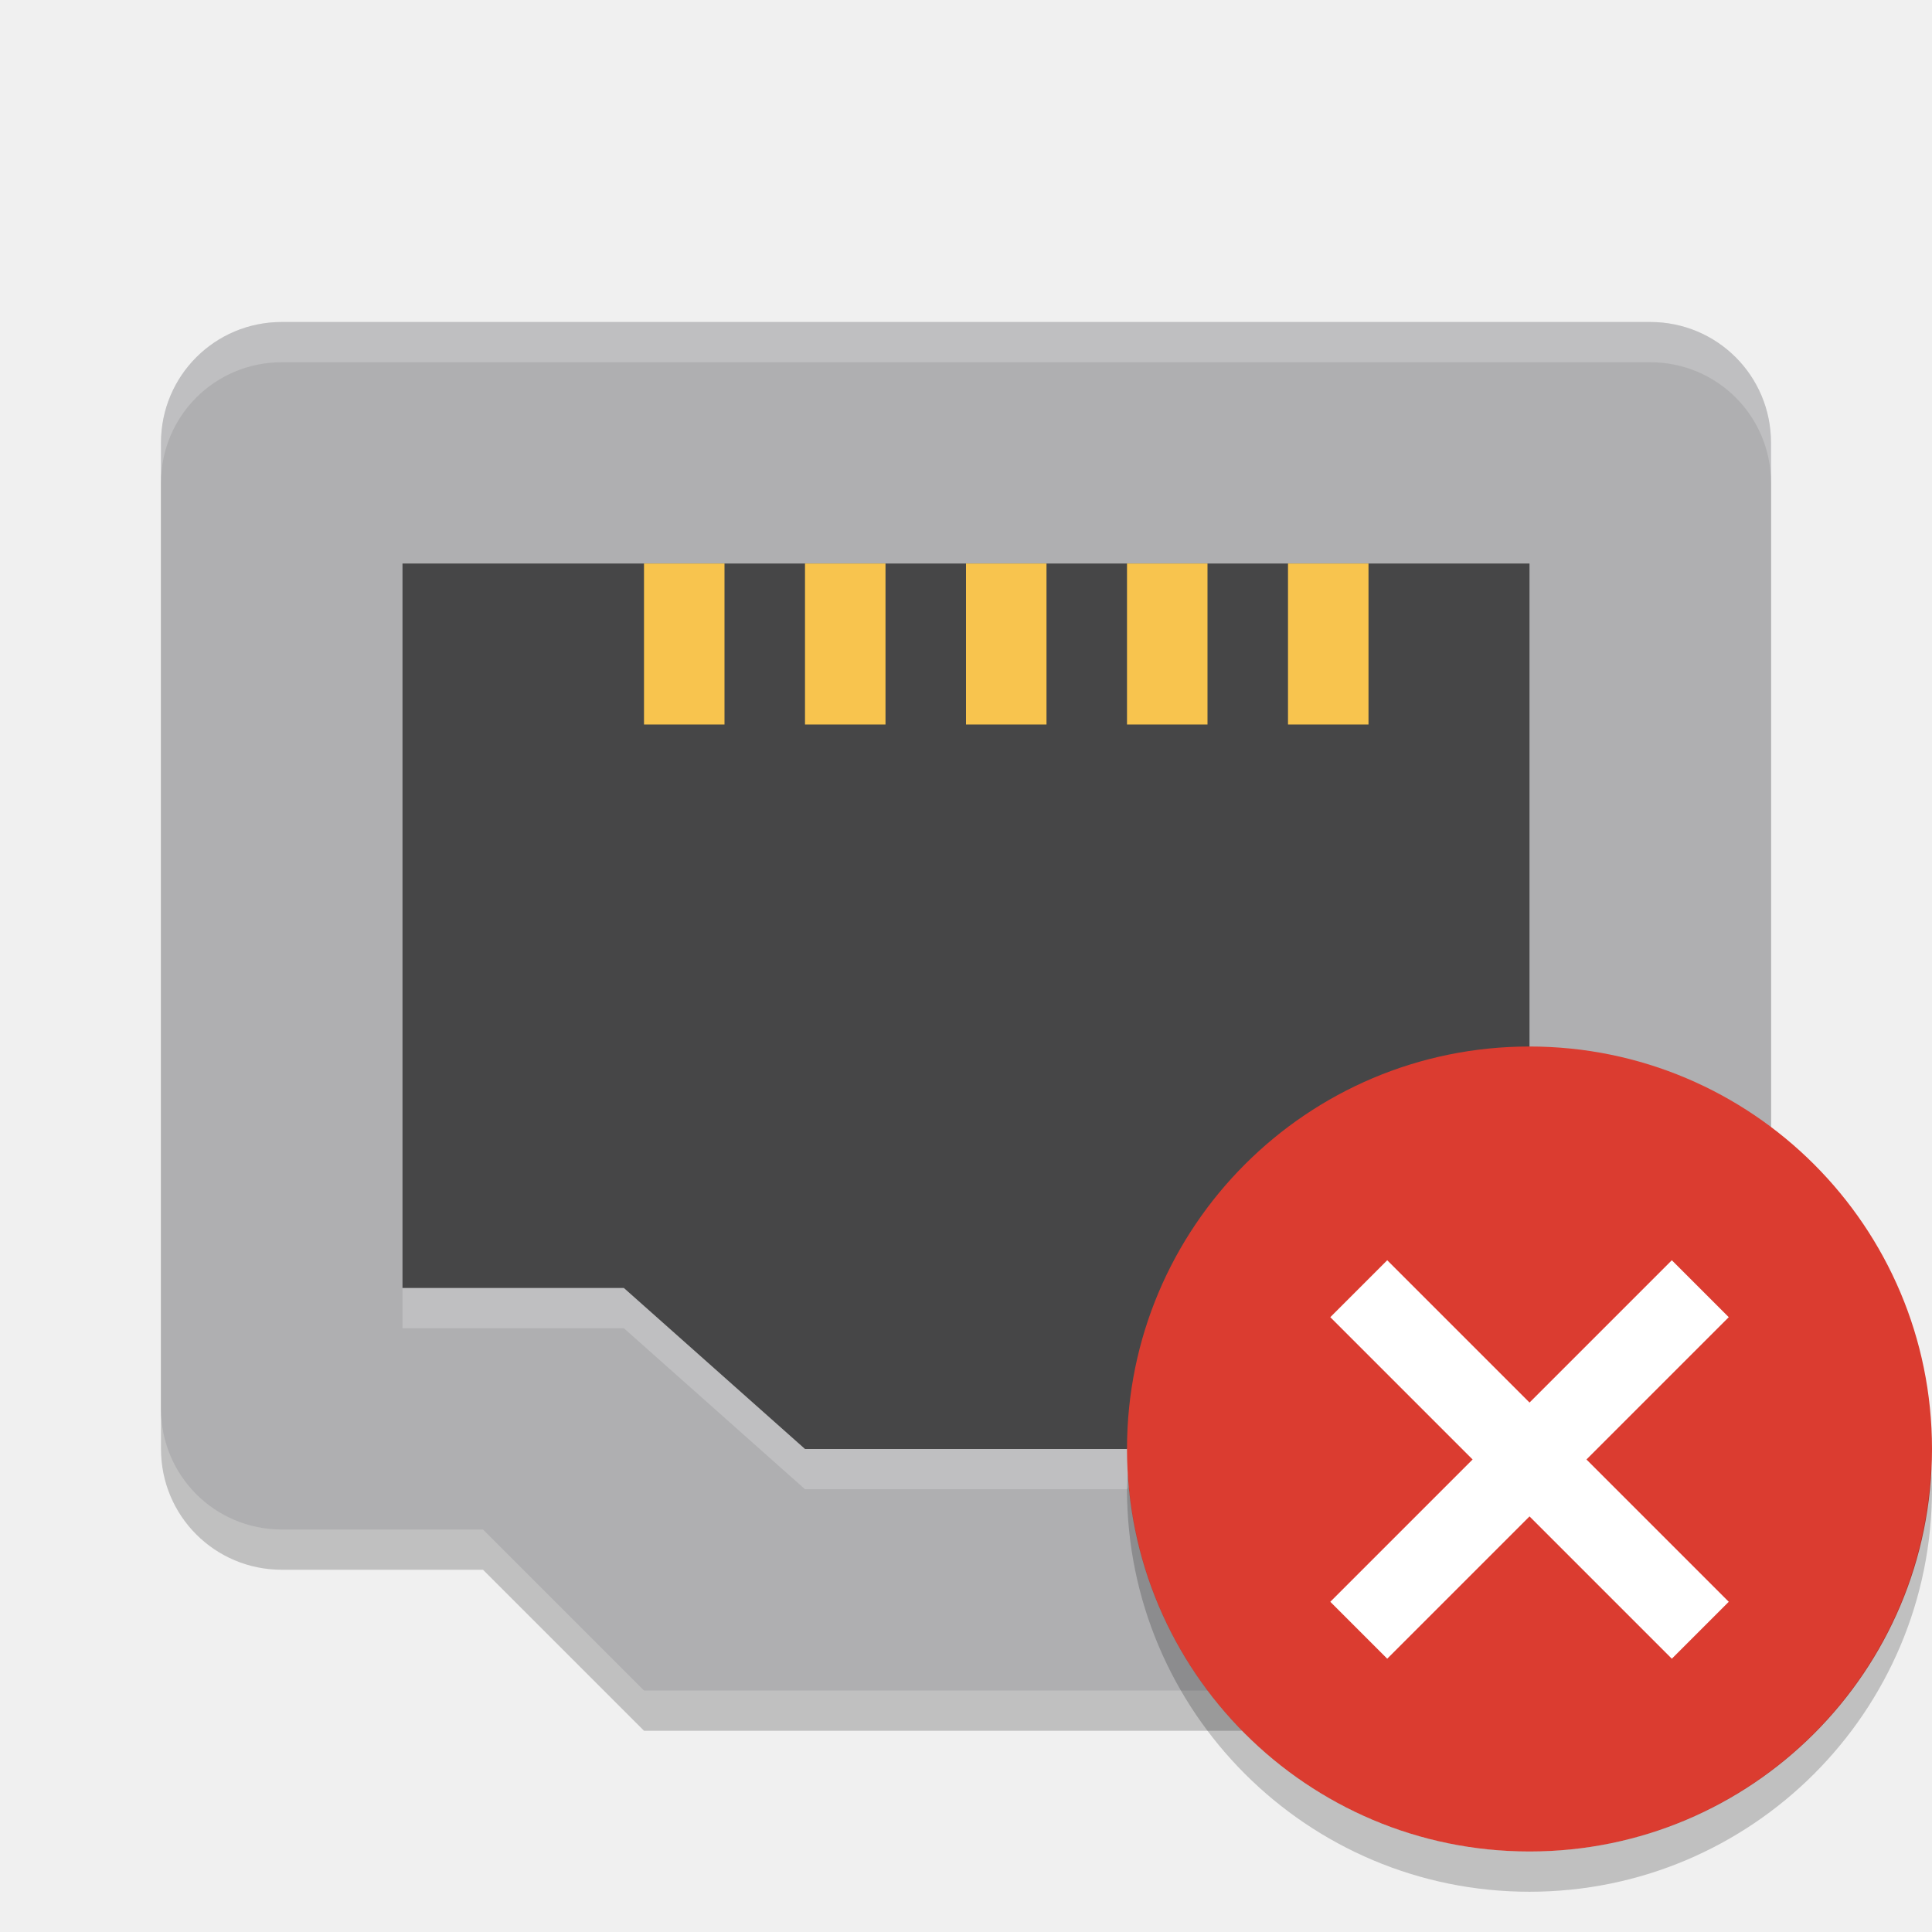
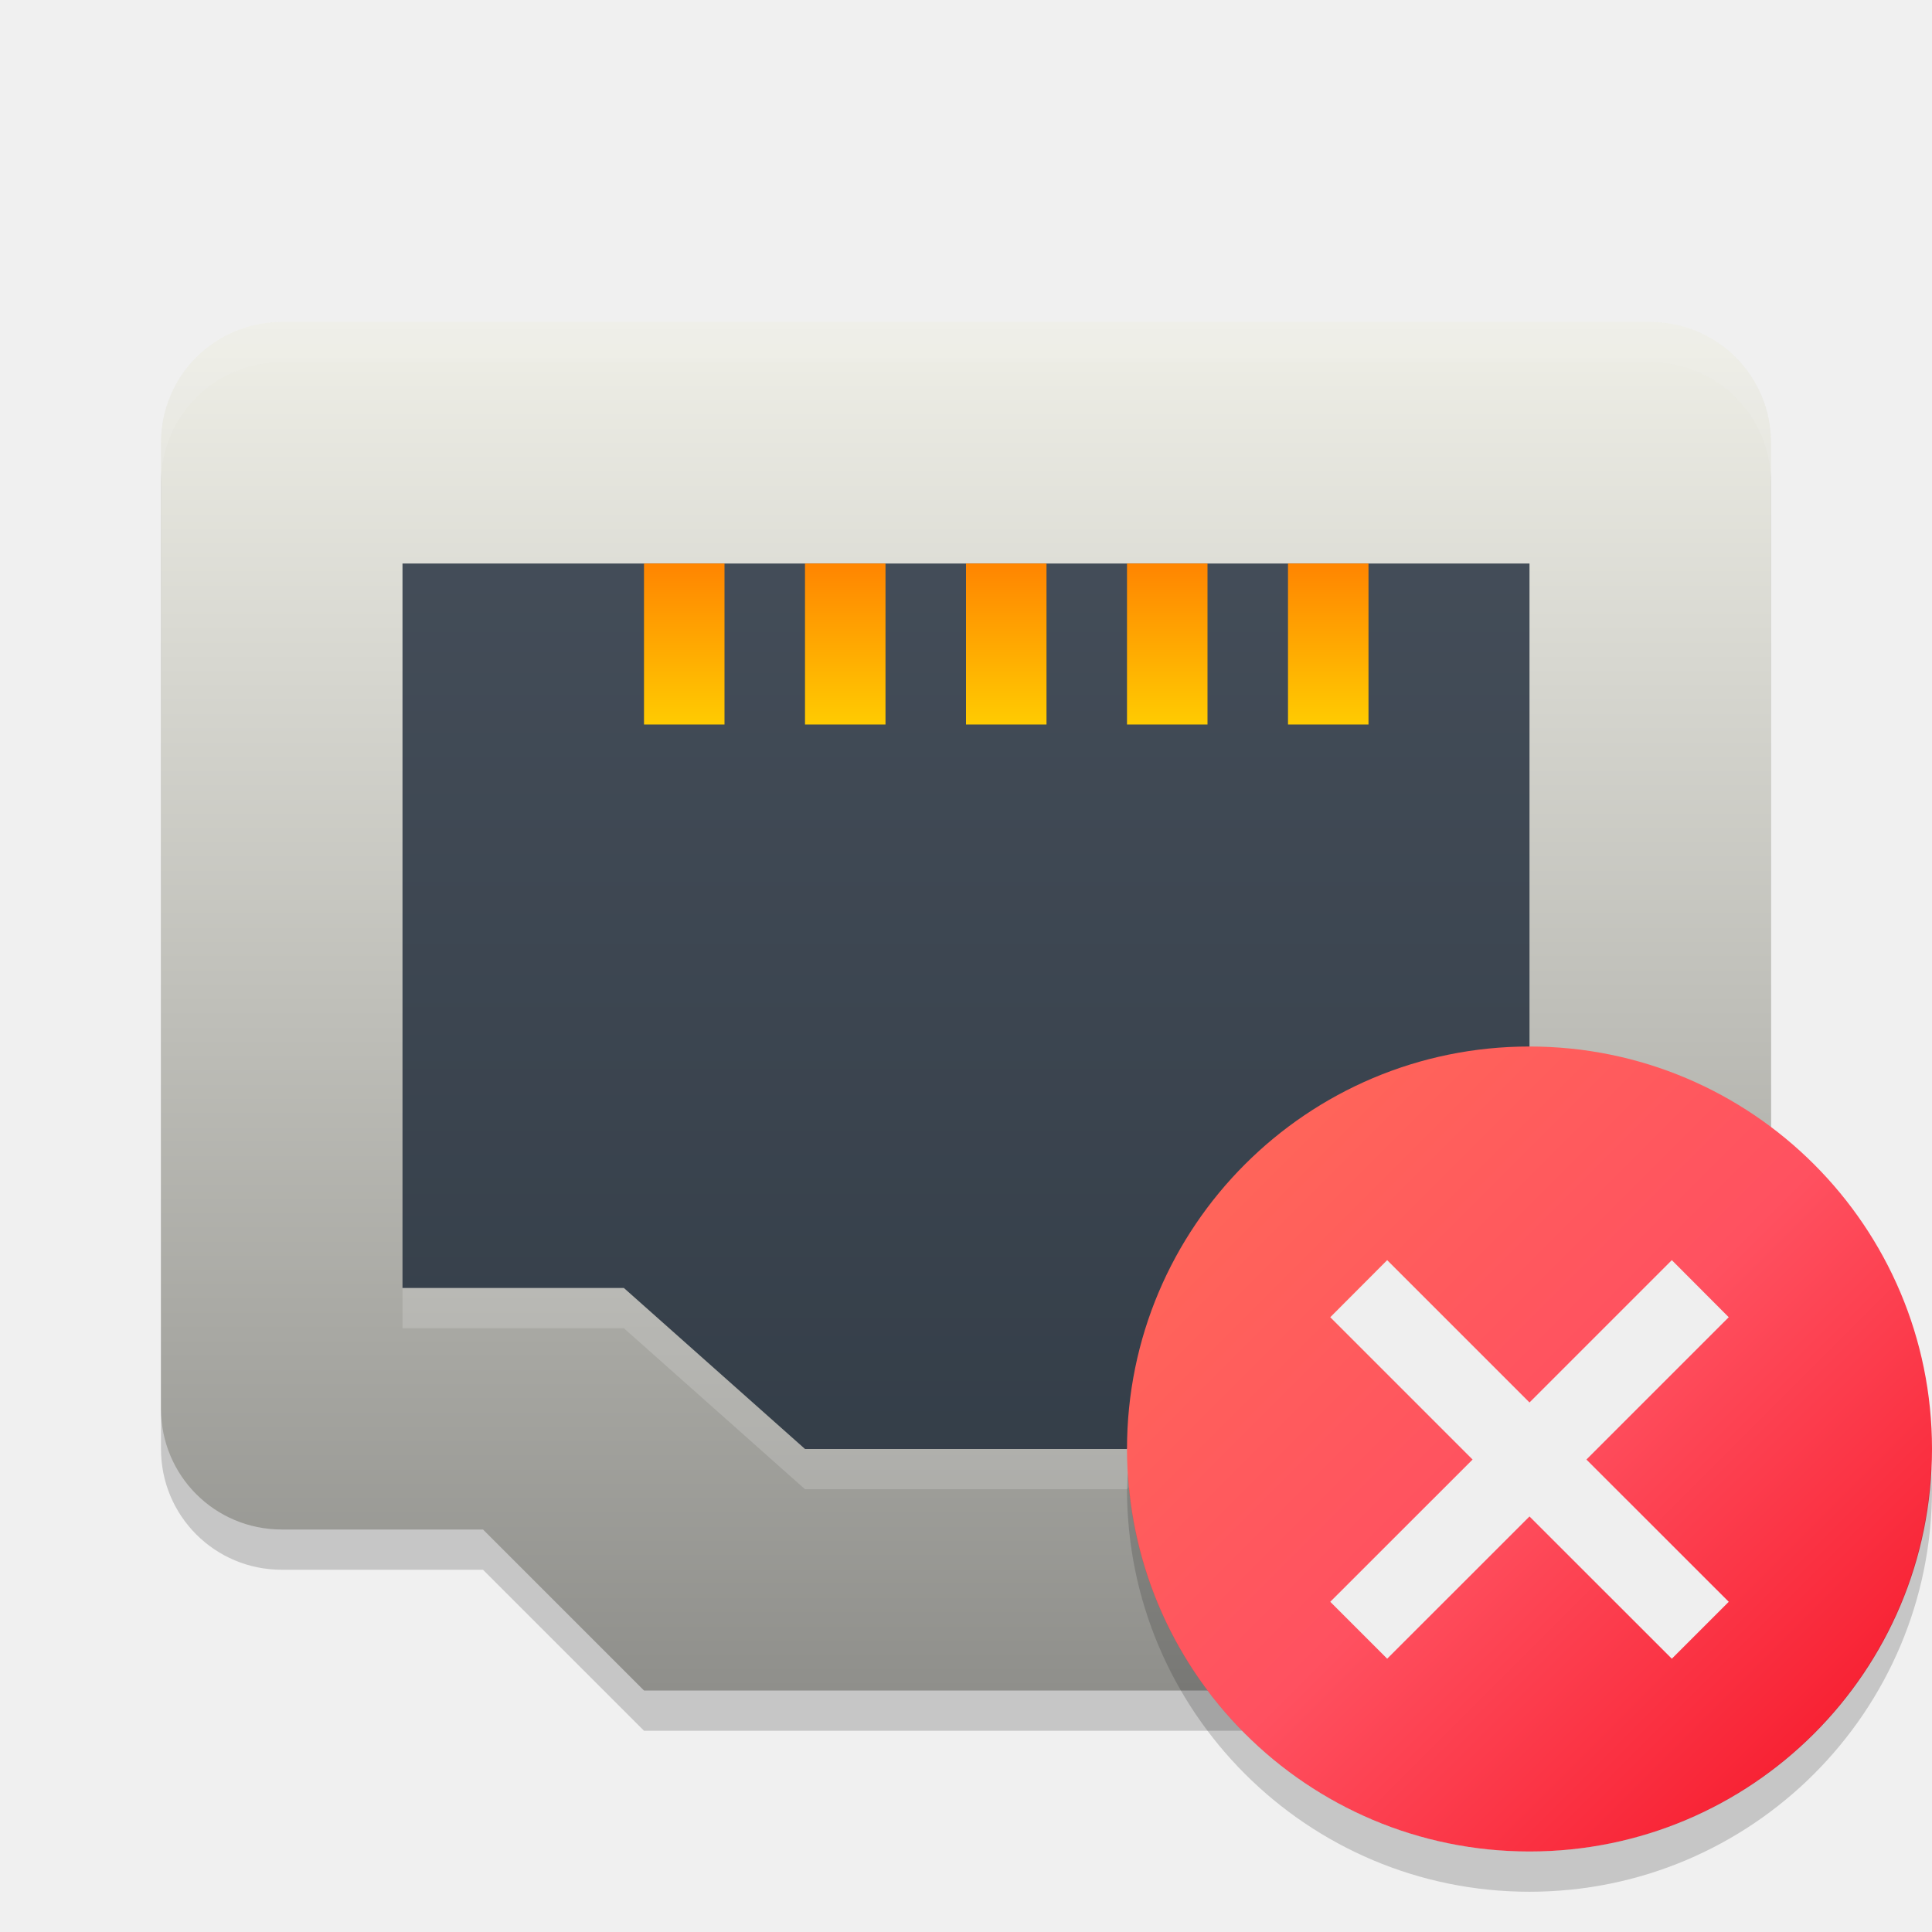
- <svg xmlns="http://www.w3.org/2000/svg" width="24" height="24" version="1">
-   <path style="opacity:0.2" d="M 8,21.5 6,19.5 H 3.5 C 2.669,19.5 2,18.831 2,18 V 6 C 2,5.169 2.669,4.5 3.5,4.5 H 20.5 C 21.331,4.5 22,5.169 22,6 V 18 C 22,18.831 21.331,19.5 20.5,19.5 H 18 L 16,21.5 Z" />
-   <path style="fill:#afafb1" d="M 8,21 6,19 H 3.5 C 2.669,19 2,18.331 2,17.5 V 5.5 C 2,4.669 2.669,4 3.5,4 H 20.5 C 21.331,4 22,4.669 22,5.5 V 17.5 C 22,18.331 21.331,19 20.5,19 H 18 L 16,21 Z" />
-   <path style="opacity:0.6" d="M 10,18 7.75,16 H 5 V 7 H 19 V 16 H 16 L 14,18 Z" />
-   <g style="fill:#f8c44e" transform="scale(1,-1)">
-     <rect width="1" height="2" x="8" y="-9" />
-     <rect width="1" height="2" x="10" y="-9" />
-     <rect width="1" height="2" x="12" y="-9" />
-     <rect width="1" height="2" x="14" y="-9" />
-     <rect width="1" height="2" x="16" y="-9" />
-   </g>
-   <path style="fill:#ffffff;opacity:0.2" d="M 3.5 4 C 2.669 4 2 4.669 2 5.5 L 2 6 C 2 5.169 2.669 4.5 3.5 4.5 L 20.5 4.5 C 21.331 4.5 22 5.169 22 6 L 22 5.5 C 22 4.669 21.331 4 20.5 4 L 3.5 4 z" />
-   <path style="opacity:0.2;fill:#ffffff" d="M 5,16 V 16.5 H 7.75 L 10,18.5 H 14 L 16,16.5 H 19 V 16 H 16 L 14,18 H 10 L 7.75,16 Z" />
-   <circle cx="19" cy="18" r="5" style="fill:#db3c30" />
-   <path d="M 23.989,18.207 A 5,5 0 0 1 19,23 5,5 0 0 1 14.011,18.293 5,5 0 0 0 14,18.5 a 5,5 0 0 0 5,5 5,5 0 0 0 5,-5 5,5 0 0 0 -0.011,-0.293 z" style="opacity:0.2" />
-   <g transform="matrix(0.353555,-0.353555,0.353555,0.353555,-5.7485,17.423)" style="fill:#ffffff">
-     <rect width="12" height="2" x="28" y="35" />
-     <rect width="12" height="2" x="-42" y="33" transform="rotate(-90)" />
-   </g>
+ <svg xmlns="http://www.w3.org/2000/svg" width="24" height="24" version="1.1">
+   <defs>
+     <style id="current-color-scheme" type="text/css">
+    .ColorScheme-Text { color: #ececec; } .ColorScheme-Highlight { color: #1AD6AB; }
+   </style>
+     <linearGradient id="arrongin" x1="0%" x2="0%" y1="0%" y2="100%">
+       <stop id="stop3" offset="0%" stop-color="#dd9b44" />
+       <stop id="stop5" offset="100%" stop-color="#ad6c16" />
+     </linearGradient>
+     <linearGradient id="aurora" x1="0%" x2="0%" y1="0%" y2="100%">
+       <stop id="stop8" offset="0%" stop-color="#09D4DF" />
+       <stop id="stop10" offset="100%" stop-color="#9269F4" />
+     </linearGradient>
+     <linearGradient id="cyberblue" x1="0%" x2="0%" y1="0%" y2="100%">
+       <stop id="stop13" offset="0%" stop-color="#07B3FF" />
+       <stop id="stop15" offset="100%" stop-color="#007DE8" />
+     </linearGradient>
+     <linearGradient id="cyberneon" x1="0%" x2="0%" y1="0%" y2="100%">
+       <stop id="stop18" offset="0%" stop-color="#0abdc6" />
+       <stop id="stop20" offset="100%" stop-color="#ea00d9" />
+     </linearGradient>
+     <linearGradient id="fitdance" x1="0%" x2="0%" y1="0%" y2="100%">
+       <stop id="stop23" offset="0%" stop-color="#1AD6AB" />
+       <stop id="stop25" offset="100%" stop-color="#329DB6" />
+     </linearGradient>
+     <linearGradient id="oomox" x1="0%" x2="0%" y1="0%" y2="100%">
+       <stop id="stop28" offset="0%" stop-color="#efefe7" />
+       <stop id="stop30" offset="100%" stop-color="#8f8f8b" />
+     </linearGradient>
+     <linearGradient id="rainblue" x1="0%" x2="0%" y1="0%" y2="100%">
+       <stop id="stop33" offset="0%" stop-color="#00F260" />
+       <stop id="stop35" offset="100%" stop-color="#0575E6" />
+     </linearGradient>
+     <linearGradient id="redcarbon" x1="0%" x2="100%" y1="0%" y2="100%">
+       <stop id="stop38" offset="0%" stop-color="#FF6D57" />
+       <stop id="stop40" offset="50%" stop-color="#FF5160" />
+       <stop id="stop42" offset="100%" stop-color="#F50F22" />
+     </linearGradient>
+     <linearGradient id="sunrise" x1="0%" x2="0%" y1="0%" y2="100%">
+       <stop id="stop45" offset="0%" stop-color="#FF8501" />
+       <stop id="stop47" offset="100%" stop-color="#FFCB01" />
+     </linearGradient>
+     <linearGradient id="telinkrin" x1="0%" x2="0%" y1="0%" y2="100%">
+       <stop id="stop50" offset="0%" stop-color="#b2ced6" />
+       <stop id="stop52" offset="100%" stop-color="#6da5b7" />
+     </linearGradient>
+     <linearGradient id="60spsycho" x1="0%" x2="0%" y1="0%" y2="100%">
+       <stop id="stop55" offset="0%" stop-color="#df5940" />
+       <stop id="stop57" offset="25%" stop-color="#d8d15f" />
+       <stop id="stop59" offset="50%" stop-color="#e9882a" />
+       <stop id="stop61" offset="100%" stop-color="#279362" />
+     </linearGradient>
+     <linearGradient id="90ssummer" x1="0%" x2="0%" y1="0%" y2="100%">
+       <stop id="stop64" offset="0%" stop-color="#f618c7" />
+       <stop id="stop66" offset="20%" stop-color="#94ffab" />
+       <stop id="stop68" offset="50%" stop-color="#fbfd54" />
+       <stop id="stop70" offset="100%" stop-color="#0f83ae" />
+     </linearGradient>
+     <linearGradient id="squircle" x1="0" x2="0" y1="0" y2="1" gradientTransform="matrix(24,0,0,22.401,0,0.533)" gradientUnits="userSpaceOnUse">
+       <stop offset="0%" stop-color="#4c5561" />
+       <stop offset="100%" stop-color="#2e3842" />
+     </linearGradient>
+   </defs>
+   <path fill="#1e1e1e" opacity="0.2" d="M 8,21.5 6,19.5 H 3.5 C 2.669,19.5 2,18.831 2,18 V 6 C 2,5.169 2.669,4.5 3.5,4.5 H 20.5 C 21.331,4.5 22,5.169 22,6 V 18 C 22,18.831 21.331,19.5 20.5,19.5 H 18 L 16,21.5 Z" />
+   <path fill="url(#oomox)" opacity="1.0" d="M 8,21 6,19 H 3.5 C 2.669,19 2,18.331 2,17.5 V 5.5 C 2,4.669 2.669,4 3.5,4 H 20.5 C 21.331,4 22,4.669 22,5.5 V 17.5 C 22,18.331 21.331,19 20.5,19 H 18 L 16,21 Z" />
+   <path fill="url(#squircle)" opacity="1.0" d="M 10,18 7.75,16 H 5 V 7 H 19 V 16 H 16 L 14,18 Z" />
+   <path fill="url(#sunrise)" opacity="1.0" d="M 8 7 L 8 9 L 9 9 L 9 7 L 8 7 z M 10 7 L 10 9 L 11 9 L 11 7 L 10 7 z M 12 7 L 12 9 L 13 9 L 13 7 L 12 7 z M 14 7 L 14 9 L 15 9 L 15 7 L 14 7 z M 16 7 L 16 9 L 17 9 L 17 7 L 16 7 z" />
+   <path fill="#efefef" opacity="0.2" d="M 3.5 4 C 2.669 4 2 4.669 2 5.5 L 2 6 C 2 5.169 2.669 4.5 3.5 4.5 L 20.5 4.5 C 21.331 4.5 22 5.169 22 6 L 22 5.5 C 22 4.669 21.331 4 20.5 4 L 3.5 4 z" />
+   <path fill="#efefef" opacity="0.2" d="M 5,16 V 16.5 H 7.75 L 10,18.5 H 14 L 16,16.5 H 19 V 16 H 16 L 14,18 H 10 L 7.75,16 Z" />
+   <circle fill="url(#redcarbon)" opacity="1.0" cx="19" cy="18" r="5" />
+   <path fill="#1e1e1e" opacity="0.2" d="M 23.989,18.207 A 5,5 0 0 1 19,23 5,5 0 0 1 14.011,18.293 5,5 0 0 0 14,18.5 a 5,5 0 0 0 5,5 5,5 0 0 0 5,-5 5,5 0 0 0 -0.011,-0.293 z" />
+   <path fill="#efefef" opacity="1.0" d="M 17.232 15.654 L 16.525 16.363 L 18.293 18.131 L 16.525 19.898 L 17.232 20.605 L 19 18.838 L 20.768 20.605 L 21.475 19.898 L 19.707 18.131 L 21.475 16.363 L 20.768 15.654 L 19 17.422 L 17.232 15.654 z" />
</svg>
